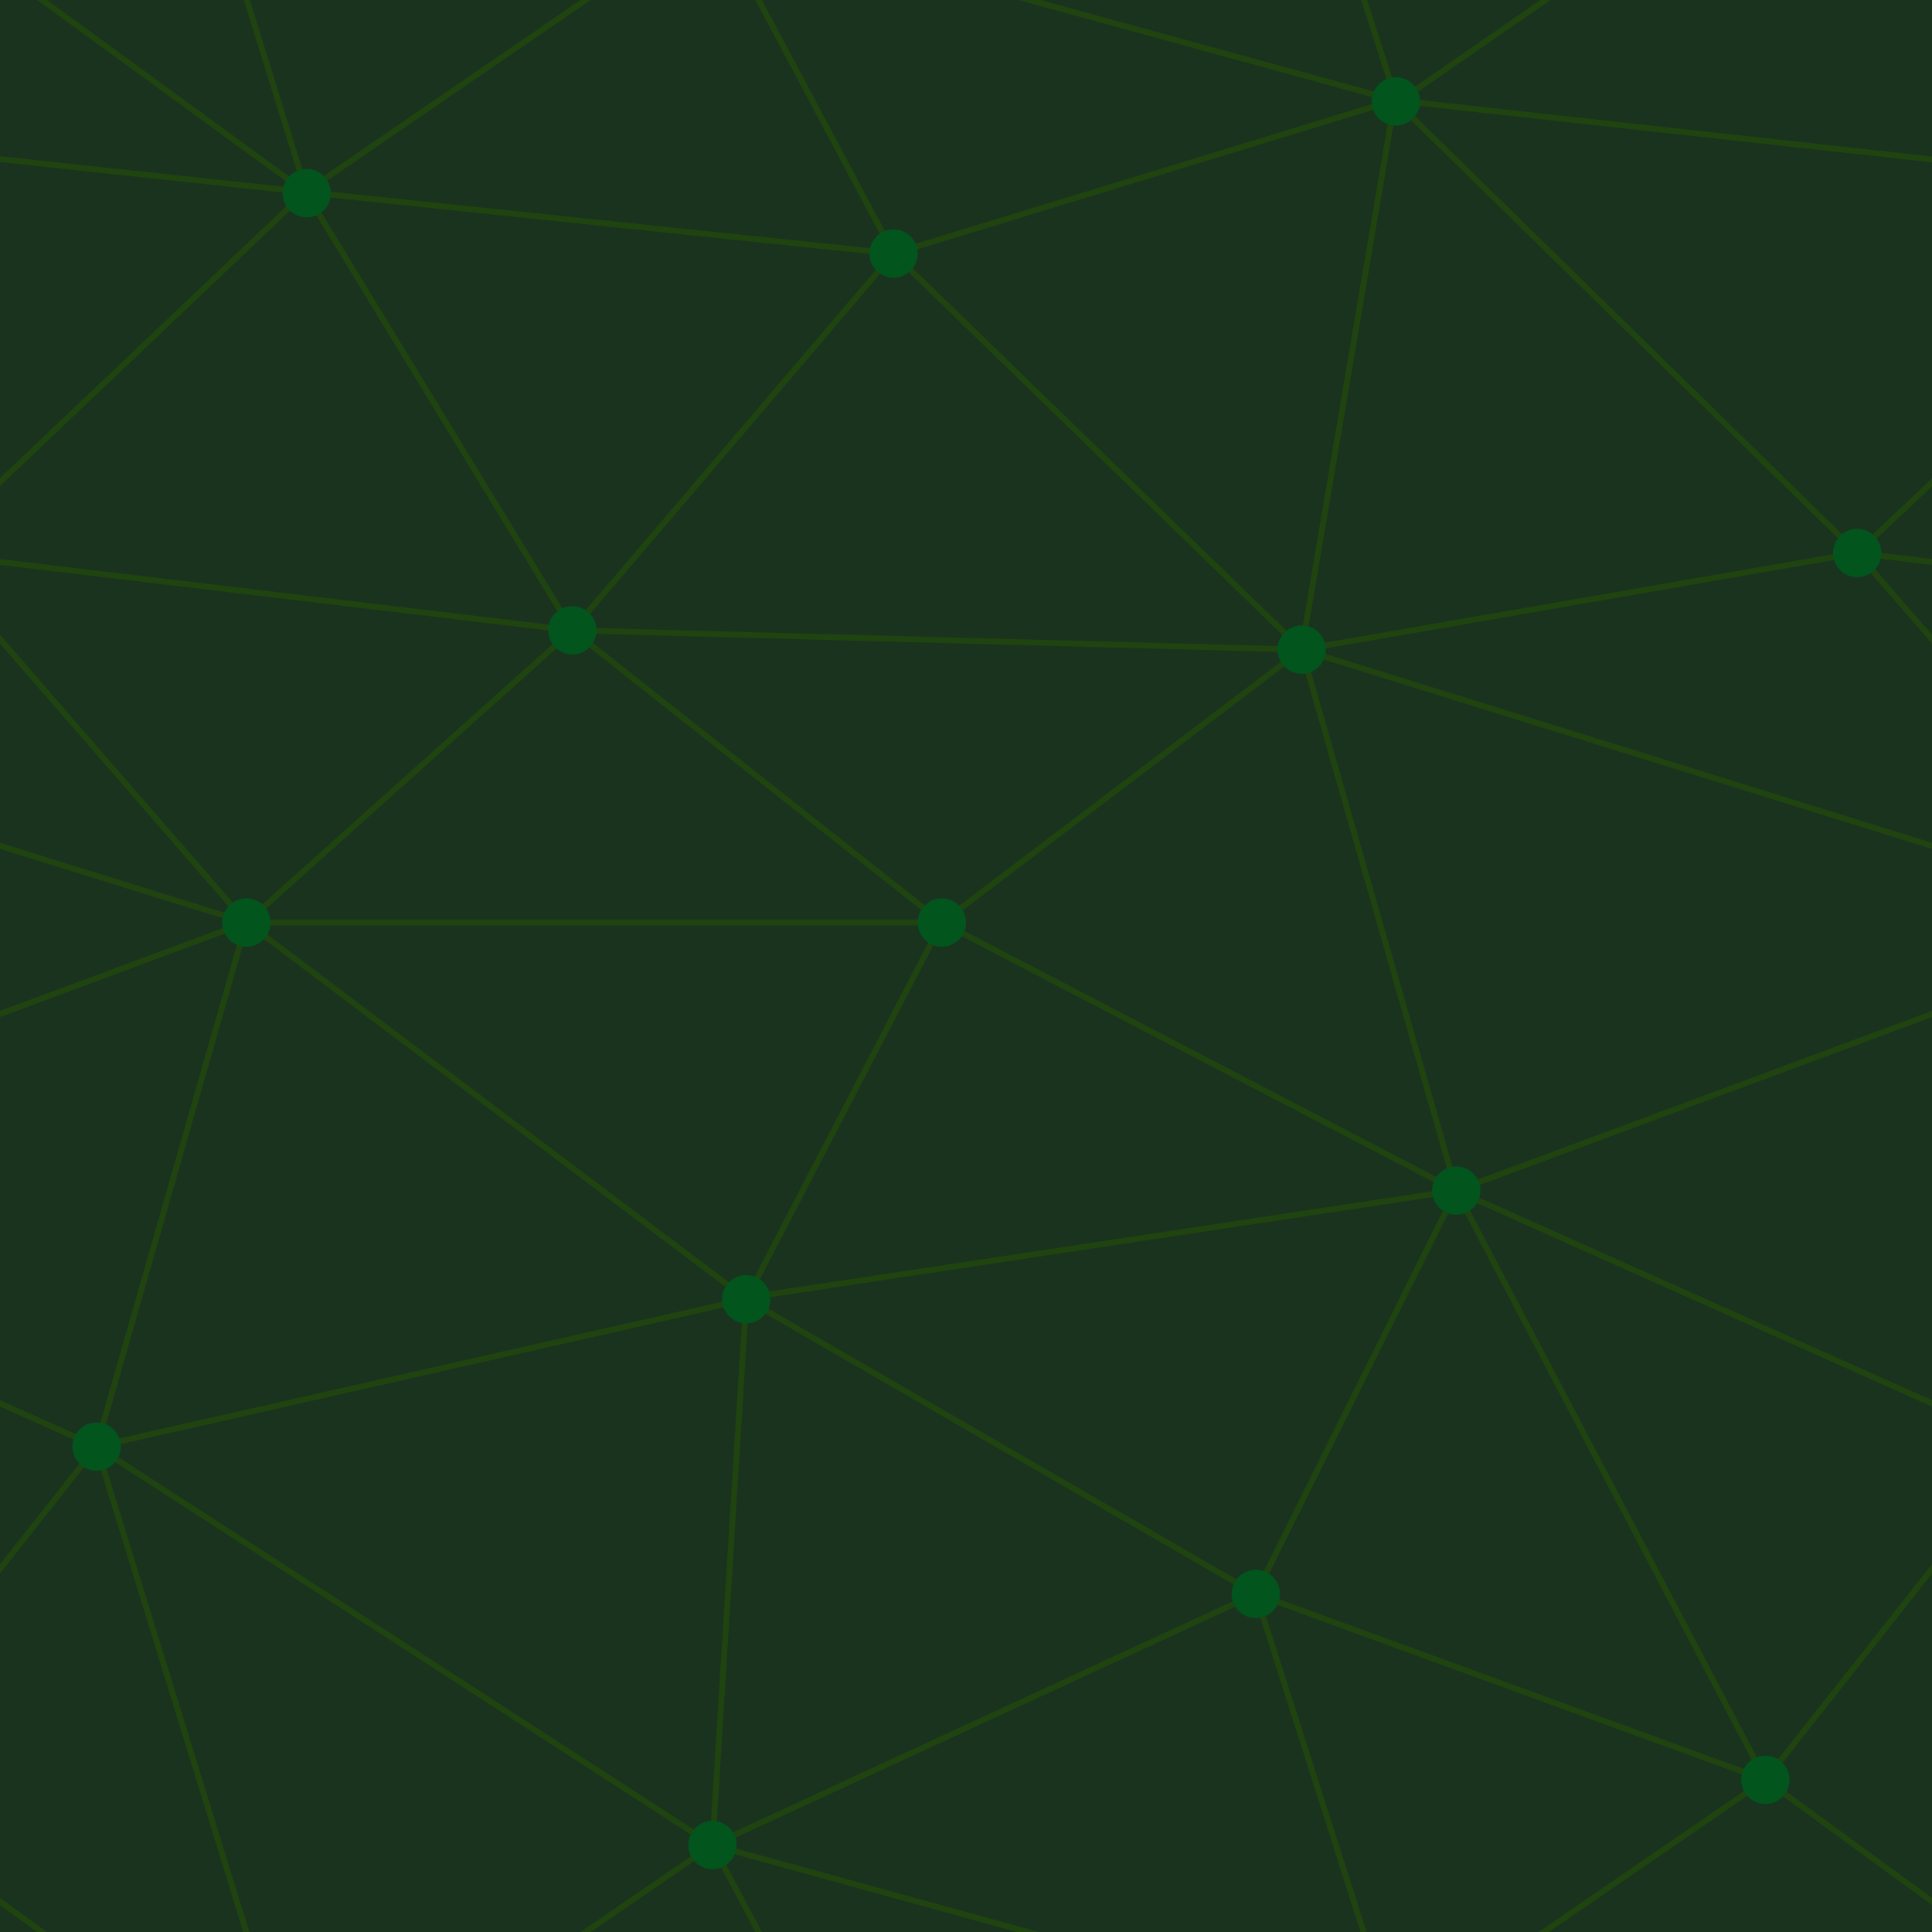
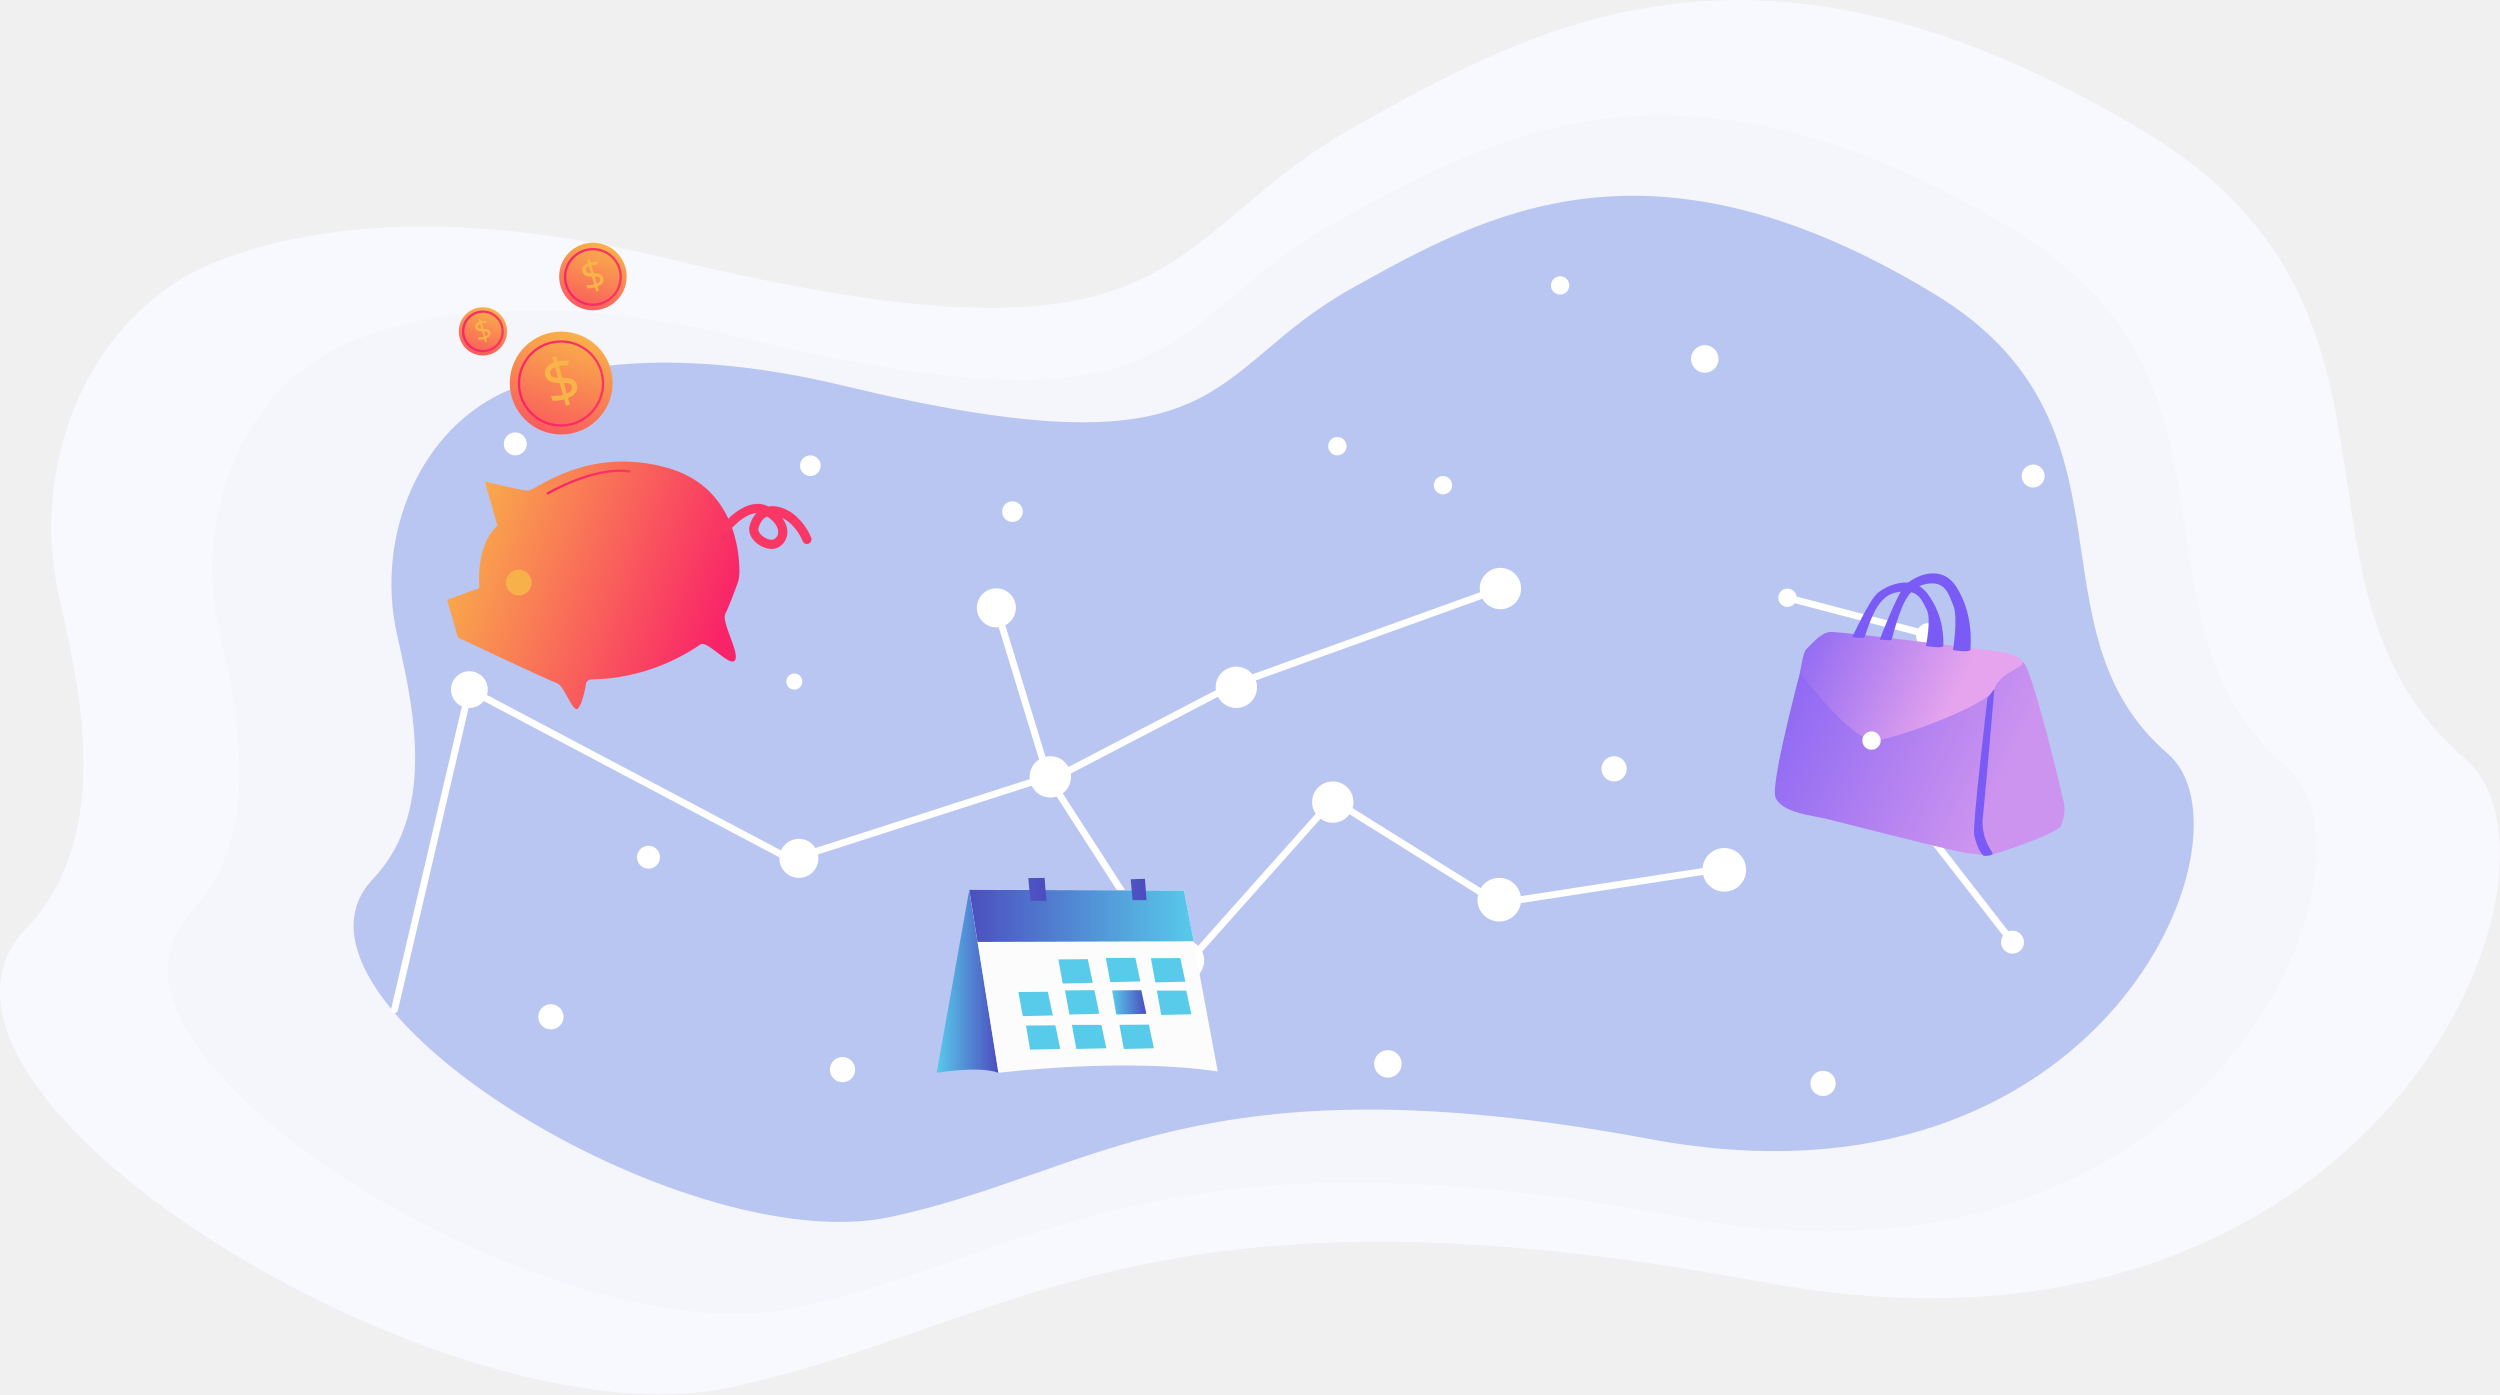
- <svg xmlns="http://www.w3.org/2000/svg" width="496" height="496" viewBox="0 0 800 800">
-   <rect fill="#1A331F" width="800" height="800" />
-   <g fill="none" stroke="#1F4410" stroke-width="2.4">
-     <path d="M769 229L1037 260.9M927 880L731 737 520 660 309 538 40 599 295 764 126.5 879.5 40 599-197 493 102 382-31 229 126.5 79.5-69-63" />
-     <path d="M-31 229L237 261 390 382 603 493 308.5 537.5 101.5 381.5M370 905L295 764" />
-     <path d="M520 660L578 842 731 737 840 599 603 493 520 660 295 764 309 538 390 382 539 269 769 229 577.5 41.5 370 105 295 -36 126.5 79.5 237 261 102 382 40 599 -69 737 127 880" />
-     <path d="M520-140L578.5 42.5 731-63M603 493L539 269 237 261 370 105M902 382L539 269M390 382L102 382" />
-     <path d="M-222 42L126.5 79.5 370 105 539 269 577.5 41.5 927 80 769 229 902 382 603 493 731 737M295-36L577.5 41.5M578 842L295 764M40-201L127 80M102 382L-261 269" />
+ <svg xmlns="http://www.w3.org/2000/svg" xml:space="preserve" id="financial-savings-scheduling-concept-with-galaxy-and-stars-pattern-background" x="0" y="0" style="enable-background:new 0 0 1088.7 607.2" version="1.1" viewBox="0 0 1088.7 607.2">
+   <g id="bg">
+     <path d="M25.4,258.3c-12.4-57.4,13.6-121.9,68-144c42.8-17.4,108.3-23.2,196-2c232,56,212-8,302-58   c79.2-44,176-98,344,4c127.4,77.4,52,198,138,272c55.3,47.6-38,278-306,228s-328.7,20.2-450,46c-122,26-373.9-128.7-306-200   C51.4,362.3,33.2,294.3,25.4,258.3z" style="fill:#f8f8ff" />
+     <path d="M94.9,272.3c-10.6-49.3,11.7-104.8,58.5-123.8c36.8-15,93.1-19.9,168.5-1.7c199.4,48.1,182.2-6.9,259.6-49.9   c68.1-37.8,151.3-84.2,295.7,3.4c109.5,66.5,44.7,170.2,118.6,233.8c47.5,40.9-32.7,239-263,196s-282.5,17.3-386.8,39.5   C241,592,24.4,459.1,82.8,397.8C117.2,361.7,101.5,303.3,94.9,272.3z" style="fill:#f5f5fc" />
+     <path d="M172.7,275.4c-9.1-42.2,10-89.7,50-106c31.5-12.8,79.7-17,144.3-1.5c170.8,41.2,156-5.9,222.3-42.7   c58.3-32.4,129.5-72.1,253.2,2.9c93.8,56.9,38.3,145.7,101.6,200.2c40.7,35-28,204.6-225.2,167.8S476.9,511,387.6,530   c-89.8,19.1-275.2-94.7-225.2-147.2C191.9,351.9,178.4,301.9,172.7,275.4z" style="fill:#bac6f2" />
  </g>
-   <g fill="#01551D">
-     <circle cx="769" cy="229" r="10" />
-     <circle cx="539" cy="269" r="10" />
-     <circle cx="603" cy="493" r="10" />
-     <circle cx="731" cy="737" r="10" />
-     <circle cx="520" cy="660" r="10" />
-     <circle cx="309" cy="538" r="10" />
-     <circle cx="295" cy="764" r="10" />
-     <circle cx="40" cy="599" r="10" />
-     <circle cx="102" cy="382" r="10" />
-     <circle cx="127" cy="80" r="10" />
-     <circle cx="370" cy="105" r="10" />
-     <circle cx="578" cy="42" r="10" />
-     <circle cx="237" cy="261" r="10" />
-     <circle cx="390" cy="382" r="10" />
+   <g id="Elippses">
+     <circle cx="204.4" cy="300.3" r="8" style="fill:#fff" />
+     <circle cx="266.9" cy="251.8" r="4.5" style="fill:#fff" />
+     <circle cx="282.4" cy="373.3" r="5" style="fill:#fff" />
+     <circle cx="239.9" cy="442.8" r="5.5" style="fill:#fff" />
+     <circle cx="366.9" cy="465.8" r="5.5" style="fill:#fff" />
+     <circle cx="604.4" cy="463.3" r="6" style="fill:#fff" />
+     <circle cx="702.9" cy="334.8" r="5.5" style="fill:#fff" />
+     <circle cx="778.4" cy="260.3" r="4" style="fill:#fff" />
+     <circle cx="839.9" cy="276.8" r="5.5" style="fill:#fff" />
+     <circle cx="885.4" cy="207.3" r="5" style="fill:#fff" />
+     <circle cx="876.4" cy="410.3" r="5" style="fill:#fff" />
+     <circle cx="793.9" cy="471.8" r="5.5" style="fill:#fff" />
+     <circle cx="494.4" cy="397.3" r="9" style="fill:#fff" />
+     <circle cx="538.4" cy="299.3" r="9" style="fill:#fff" />
+     <circle cx="653.4" cy="256.3" r="9" style="fill:#fff" />
+     <circle cx="652.9" cy="391.8" r="9.5" style="fill:#fff" />
+     <circle cx="750.9" cy="378.8" r="9.5" style="fill:#fff" />
+     <circle cx="457.4" cy="338.3" r="9" style="fill:#fff" />
+     <circle cx="515.4" cy="418.3" r="9" style="fill:#fff" />
+     <circle cx="580.4" cy="349.3" r="9" style="fill:#fff" />
+     <circle cx="347.9" cy="373.8" r="8.5" style="fill:#fff" />
+     <circle cx="433.9" cy="264.7" r="8.5" style="fill:#fff" />
+     <polyline points="171.8 439.7 204.4 300.3 344.4 374.3 456.4 338.3 494.4 397.3 515.4 421.3 580.4 348.3 652.4 393.3 749.4 378.3" style="fill:none;stroke:#fff;stroke-width:3;stroke-linecap:round;stroke-linejoin:round" />
+     <polyline points="460.3 338.3 537.2 298.2 653.4 256.3" style="fill:none;stroke:#fff;stroke-width:3;stroke-miterlimit:10" />
+     <circle cx="352.9" cy="202.8" r="4.5" style="fill:#fff" />
+     <circle cx="679.4" cy="124.3" r="4" style="fill:#fff" />
+     <circle cx="440.9" cy="222.8" r="4.5" style="fill:#fff" />
+     <circle cx="582.4" cy="194.3" r="4" style="fill:#fff" />
+     <circle cx="345.9" cy="296.8" r="3.5" style="fill:#fff" />
+     <circle cx="742.4" cy="156.3" r="6" style="fill:#fff" />
+     <circle cx="628.4" cy="211.3" r="4" style="fill:#fff" />
+     <circle cx="224.4" cy="193.3" r="5" style="fill:#fff" />
+     <circle cx="820.4" cy="338.3" r="5" style="fill:#fff" />
+     <polyline points="876.4 410.3 820.4 338.3 839.4 276.3 778.4 260.3" style="fill:none;stroke:#fff;stroke-width:3;stroke-miterlimit:10" />
+     <line x1="433.9" x2="456.4" y1="264.7" y2="338.3" style="fill:none;stroke:#fff;stroke-width:3;stroke-linecap:round;stroke-linejoin:round" />
+   </g>
+   <g>
+     <g>
+       <linearGradient id="SVGID_1_" x1="1263.695" x2="1160.024" y1="1218.376" y2="1143.046" gradientTransform="rotate(-15.93 -2591.576 4136.594)" gradientUnits="userSpaceOnUse">
+         <stop offset="0" style="stop-color:#f92468" />
+         <stop offset="1" style="stop-color:#f9b449" />
+       </linearGradient>
+       <path d="M194.7,261.2l14.1-5.1c0,0-2.1-18.1,7.8-27.2l-5.5-19.2c0,0,15.7,3.8,18.8,4c3.2,0.1,25.6-19.8,60.6-10    c29.5,8.2,31.6,36.8,31.5,45.6c0,1.6-0.3,3.2-0.8,4.7c-1.3,3.5-3.8,10.4-5.3,13.2c-2.1,3.7,7.2,18.4,3.8,20.7    c-2.6,1.8-11.9-9.1-14.6-7.3c-14,9.6-30.6,15-47.6,15.3c-1.1,0-2.2,0.8-2.3,2c-0.5,3-1.7,8.6-3.4,10.5c-2.3,2.7-5.9-9.8-9.3-10.9    c-3.4-1.1-43.1-19.9-43.1-19.9L194.7,261.2z" style="fill:url(#SVGID_1_)" />
+       <path d="M316.3,229.7c0,0,9.4-11.7,17.5-7.3c8,4.5,8.9,11.2,4.4,14.1c-3.4,2.2-11.2-2.4-9.8-7.2    c1.4-4.8,5.2-8.3,11.3-6.3c6.1,1.9,10.3,8.2,11.7,11.9" style="fill:none;stroke:#f93764;stroke-width:4;stroke-linecap:round;stroke-miterlimit:10" />
+       <circle cx="225.9" cy="253.7" r="5.6" style="fill:#f7b14a" />
+       <linearGradient id="SVGID_2_" x1="1205.702" x2="1243.602" y1="1141.497" y2="1141.497" gradientTransform="rotate(-15.93 -2591.576 4136.594)" gradientUnits="userSpaceOnUse">
+         <stop offset="0" style="stop-color:#f92468" />
+         <stop offset="1" style="stop-color:#f93764" />
+       </linearGradient>
+       <path d="M238.5,214.9c0,0,19.9-11.9,35.6-9.6" style="fill:none;stroke:url(#SVGID_2_);stroke-linecap:round;stroke-linejoin:round" />
+     </g>
+     <g id="coin">
+       <linearGradient id="SVGID_3_" x1="261.019" x2="303.569" y1="731.87" y2="668.49" gradientTransform="rotate(-15.93 -1596.58 591.059)" gradientUnits="userSpaceOnUse">
+         <stop offset="0" style="stop-color:#f92468" />
+         <stop offset="1" style="stop-color:#f9b449" />
+       </linearGradient>
+       <circle cx="244.4" cy="166.8" r="22.4" style="fill:url(#SVGID_3_)" />
+       <linearGradient id="SVGID_4_" x1="271.152" x2="308.752" y1="688.576" y2="688.576" gradientTransform="rotate(-15.93 -1596.58 591.059)" gradientUnits="userSpaceOnUse">
+         <stop offset="0" style="stop-color:#f92468" />
+         <stop offset="1" style="stop-color:#f93764" />
+       </linearGradient>
+       <circle cx="244.3" cy="167" r="18.3" style="fill:none;stroke:url(#SVGID_4_);stroke-miterlimit:10" />
+       <text style="fill:#f9b449;font-family:&quot;ArialMT&quot;;font-size:26.71px" transform="rotate(-15.93 752.382 -767.713)">$</text>
+     </g>
+     <g id="coin_copy">
+       <linearGradient id="SVGID_5_" x1="296.968" x2="324.978" y1="676.256" y2="634.526" gradientTransform="rotate(-15.93 -1596.58 591.059)" gradientUnits="userSpaceOnUse">
+         <stop offset="0" style="stop-color:#f92468" />
+         <stop offset="1" style="stop-color:#f9b449" />
+       </linearGradient>
+       <circle cx="258.2" cy="120.4" r="14.7" style="fill:url(#SVGID_5_)" />
+       <linearGradient id="SVGID_6_" x1="303.512" x2="328.612" y1="647.776" y2="647.776" gradientTransform="rotate(-15.93 -1596.58 591.059)" gradientUnits="userSpaceOnUse">
+         <stop offset="0" style="stop-color:#f92468" />
+         <stop offset="1" style="stop-color:#f93764" />
+       </linearGradient>
+       <circle cx="258.2" cy="120.6" r="12.1" style="fill:none;stroke:url(#SVGID_6_);stroke-miterlimit:10" />
+       <text style="fill:#f9b449;font-family:&quot;ArialMT&quot;;font-size:17.58px" transform="rotate(-15.93 582.021 -847.945)">$</text>
+     </g>
+     <g id="coin_copy_2">
+       <linearGradient id="SVGID_7_" x1="249.746" x2="269.796" y1="677.888" y2="648.028" gradientTransform="rotate(-15.93 -1596.58 591.059)" gradientUnits="userSpaceOnUse">
+         <stop offset="0" style="stop-color:#f92468" />
+         <stop offset="1" style="stop-color:#f9b449" />
+       </linearGradient>
+       <circle cx="210.3" cy="144.3" r="10.5" style="fill:url(#SVGID_7_)" />
+       <linearGradient id="SVGID_8_" x1="254.302" x2="272.542" y1="657.476" y2="657.476" gradientTransform="rotate(-15.93 -1596.58 591.059)" gradientUnits="userSpaceOnUse">
+         <stop offset="0" style="stop-color:#f92468" />
+         <stop offset="1" style="stop-color:#f93764" />
+       </linearGradient>
+       <circle cx="210.3" cy="144.3" r="8.6" style="fill:none;stroke:url(#SVGID_8_);stroke-miterlimit:10" />
+       <text style="fill:#f9b449;font-family:&quot;ArialMT&quot;;font-size:12.58px" transform="rotate(-15.93 636.858 -668.844)">$</text>
+     </g>
+   </g>
+   <g id="bag">
+     <linearGradient id="SVGID_9_" x1="2261.817" x2="2384.593" y1="-1238.906" y2="-1295.773" gradientTransform="matrix(1 0 0 -1 -1511.98 -955.56)" gradientUnits="userSpaceOnUse">
+       <stop offset="0" style="stop-color:#7a5bf5" />
+       <stop offset="1" style="stop-color:#cd94ef" />
+     </linearGradient>
+     <path d="M786.6,282.7c0,0-16,58.1-13.4,64.6s15.6,7.8,21.3,9.1s58.1,15,63.5,15.3c5.3,0.3,4.9,1,7.2,1   s31.4-9.8,32.5-13.3c1-3.5,1.9-5.8,1-10.1s-14.1-59.7-17.7-60.9C877.3,287.3,786.6,282.7,786.6,282.7z" style="fill:url(#SVGID_9_)" />
+     <linearGradient id="SVGID_10_" x1="2280.809" x2="2362.41" y1="-1223.839" y2="-1261.639" gradientTransform="matrix(1 0 0 -1 -1511.98 -955.56)" gradientUnits="userSpaceOnUse">
+       <stop offset="0" style="stop-color:#7a5bf5" />
+       <stop offset="1" style="stop-color:#e5a4ed" />
+     </linearGradient>
+     <path d="M783.9,293.1c0,0,1.2-9.1,2.7-10.4c1.6-1.3,6.1-7.2,10.4-7.5c4.3-0.3,74,8.5,76.6,9.1c2.6,0.6,6.1,1.9,7.2,4   c1.2,2.2-10.1,4.8-12.3,11.7s-42,21.5-51.8,22.5C806.9,323.5,783.9,293.1,783.9,293.1z" style="fill:url(#SVGID_10_)" />
+     <path d="M806.6,277.5c0,0,7.5-16.3,11.1-19.3c3.2-2.7,14.6-8.7,21.5,0.1c7.8,10,7.1,21.5,7.1,22.9s-7.6,0.1-7.6,0.1   s2.5-11.8,0.3-15.9c-2-3.7-3.2-8.2-10.4-7.8c-7.2,0.4-9.8,4.5-12,8.2c-1.9,3.7-3.3,7.6-4.6,11.7   C811.7,278.1,806.6,277.5,806.6,277.5z" style="fill:#7a5bf5" />
+     <path d="M818.6 278.5c0 0 7.5-19.9 11.1-23.7 3.2-3.3 15.3-10 22.2.7 7.8 12.1 6.2 25.7 6.2 27.3s-7.6.3-7.6.3 2.3-14.4.1-19.5c-2-4.6-3.2-10.1-10.2-9.5-7.1.6-9.8 5.3-12 10.1-1.9 4.6-3.3 9.4-4.6 14.3C823.8 279.2 818.6 278.5 818.6 278.5zM865.5 304c0 0-6.6 55.8-5.8 59.6s3 9.1 4.6 9.1c1.6 0 4.2-.3 3.2-1.6-3.3-4.8-4.8-10.7-3.9-16.3 1-9.1 4.9-54.8 4.9-54.8L865.5 304z" style="fill:#7a5bf5" />
+     <circle cx="815" cy="322.5" r="4" style="fill:#fff" />
+   </g>
+   <g id="Calendar">
+     <linearGradient id="SVGID_11_" x1="1193.53" x2="1220.431" y1="1335.128" y2="1335.128" gradientTransform="translate(-785.59 -907.73)" gradientUnits="userSpaceOnUse">
+       <stop offset="0" style="stop-color:#58caea" />
+       <stop offset="1" style="stop-color:#4c4cbf" />
+     </linearGradient>
+     <path d="M422.1,387.5l-14.2,79.7c0,0,18.3-3.2,26.9,0L422.1,387.5" style="fill:url(#SVGID_11_)" />
+     <path d="M422.1,387.5l12.7,79.7c0,0,54.1-6.8,95.5-0.6l-14.7-78.9L422.1,387.5" style="fill:#fcfcfc" />
+     <polygon points="475.9 428 462.8 428.3 460.9 417.8 473.7 417.7" style="fill:#58caea" />
+     <polygon points="496.6 427.4 483.5 427.7 481.6 417.2 494.4 417.1" style="fill:#58caea" />
+     <polygon points="516.2 427.5 503.1 427.8 501.2 417.3 514 417.2" style="fill:#58caea" />
+     <polygon points="518.8 441.7 505.7 442 503.8 431.4 516.6 431.4" style="fill:#58caea" />
+     <polygon points="478.7 441.5 465.7 441.8 463.8 431.3 476.6 431.2" style="fill:#58caea" />
+     <polygon points="458.5 442.2 445.4 442.5 443.5 432 456.3 431.9" style="fill:#58caea" />
+     <polygon points="461.7 456.8 448.6 457.1 446.8 446.6 459.6 446.5" style="fill:#58caea" />
+     <polygon points="481.8 456.5 468.7 456.8 466.8 446.3 479.6 446.3" style="fill:#58caea" />
+     <polygon points="502.5 456.5 489.4 456.8 487.5 446.3 500.3 446.2" style="fill:#58caea" />
+     <linearGradient id="SVGID_12_" x1="1250.458" x2="1265.188" y1="1345.752" y2="1345.752" gradientTransform="matrix(.9997 -.02304 .02304 .9997 -796.733 -879.956)" gradientUnits="userSpaceOnUse">
+       <stop offset="0" style="stop-color:#58caea" />
+       <stop offset="1" style="stop-color:#4c4cbf" />
+     </linearGradient>
+     <polygon points="499.2 441.5 486.1 441.8 484.3 431.3 497 431.2" style="fill:url(#SVGID_12_)" />
+     <linearGradient id="SVGID_13_" x1="422.107" x2="519.777" y1="916.863" y2="916.863" gradientTransform="translate(0 -518)" gradientUnits="userSpaceOnUse">
+       <stop offset="0" style="stop-color:#4c4fc0" />
+       <stop offset="1" style="stop-color:#58caea" />
+     </linearGradient>
+     <polygon points="422.1 387.5 425.7 410.2 519.8 409.9 515.6 387.8" style="fill:url(#SVGID_13_)" />
+     <linearGradient id="SVGID_14_" x1="447.777" x2="455.717" y1="905.281" y2="905.281" gradientTransform="translate(0 -518)" gradientUnits="userSpaceOnUse">
+       <stop offset="0" style="stop-color:#4d54c2" />
+       <stop offset="1" style="stop-color:#4c4cbf" />
+     </linearGradient>
+     <polygon points="447.8 382.4 454.9 382.3 455.7 392.3 448.7 392.3" style="fill:url(#SVGID_14_)" />
+     <linearGradient id="SVGID_15_" x1="492.409" x2="499.271" y1="905.39" y2="905.39" gradientTransform="translate(0 -518)" gradientUnits="userSpaceOnUse">
+       <stop offset="0" style="stop-color:#4d54c2" />
+       <stop offset="1" style="stop-color:#4c4cbf" />
+     </linearGradient>
+     <polygon points="492.4 382.9 498.6 382.7 499.3 392 493.2 392" style="fill:url(#SVGID_15_)" />
+     <linearGradient id="SVGID_16_" x1="1193.53" x2="1193.53" y1="1374.996" y2="1374.996" gradientTransform="translate(-785.59 -907.73)" gradientUnits="userSpaceOnUse">
+       <stop offset="0" style="stop-color:#58caea" />
+       <stop offset="1" style="stop-color:#4c4cbf" />
+     </linearGradient>
+     <path d="M407.9,467.3" style="fill:url(#SVGID_16_)" />
  </g>
</svg>
